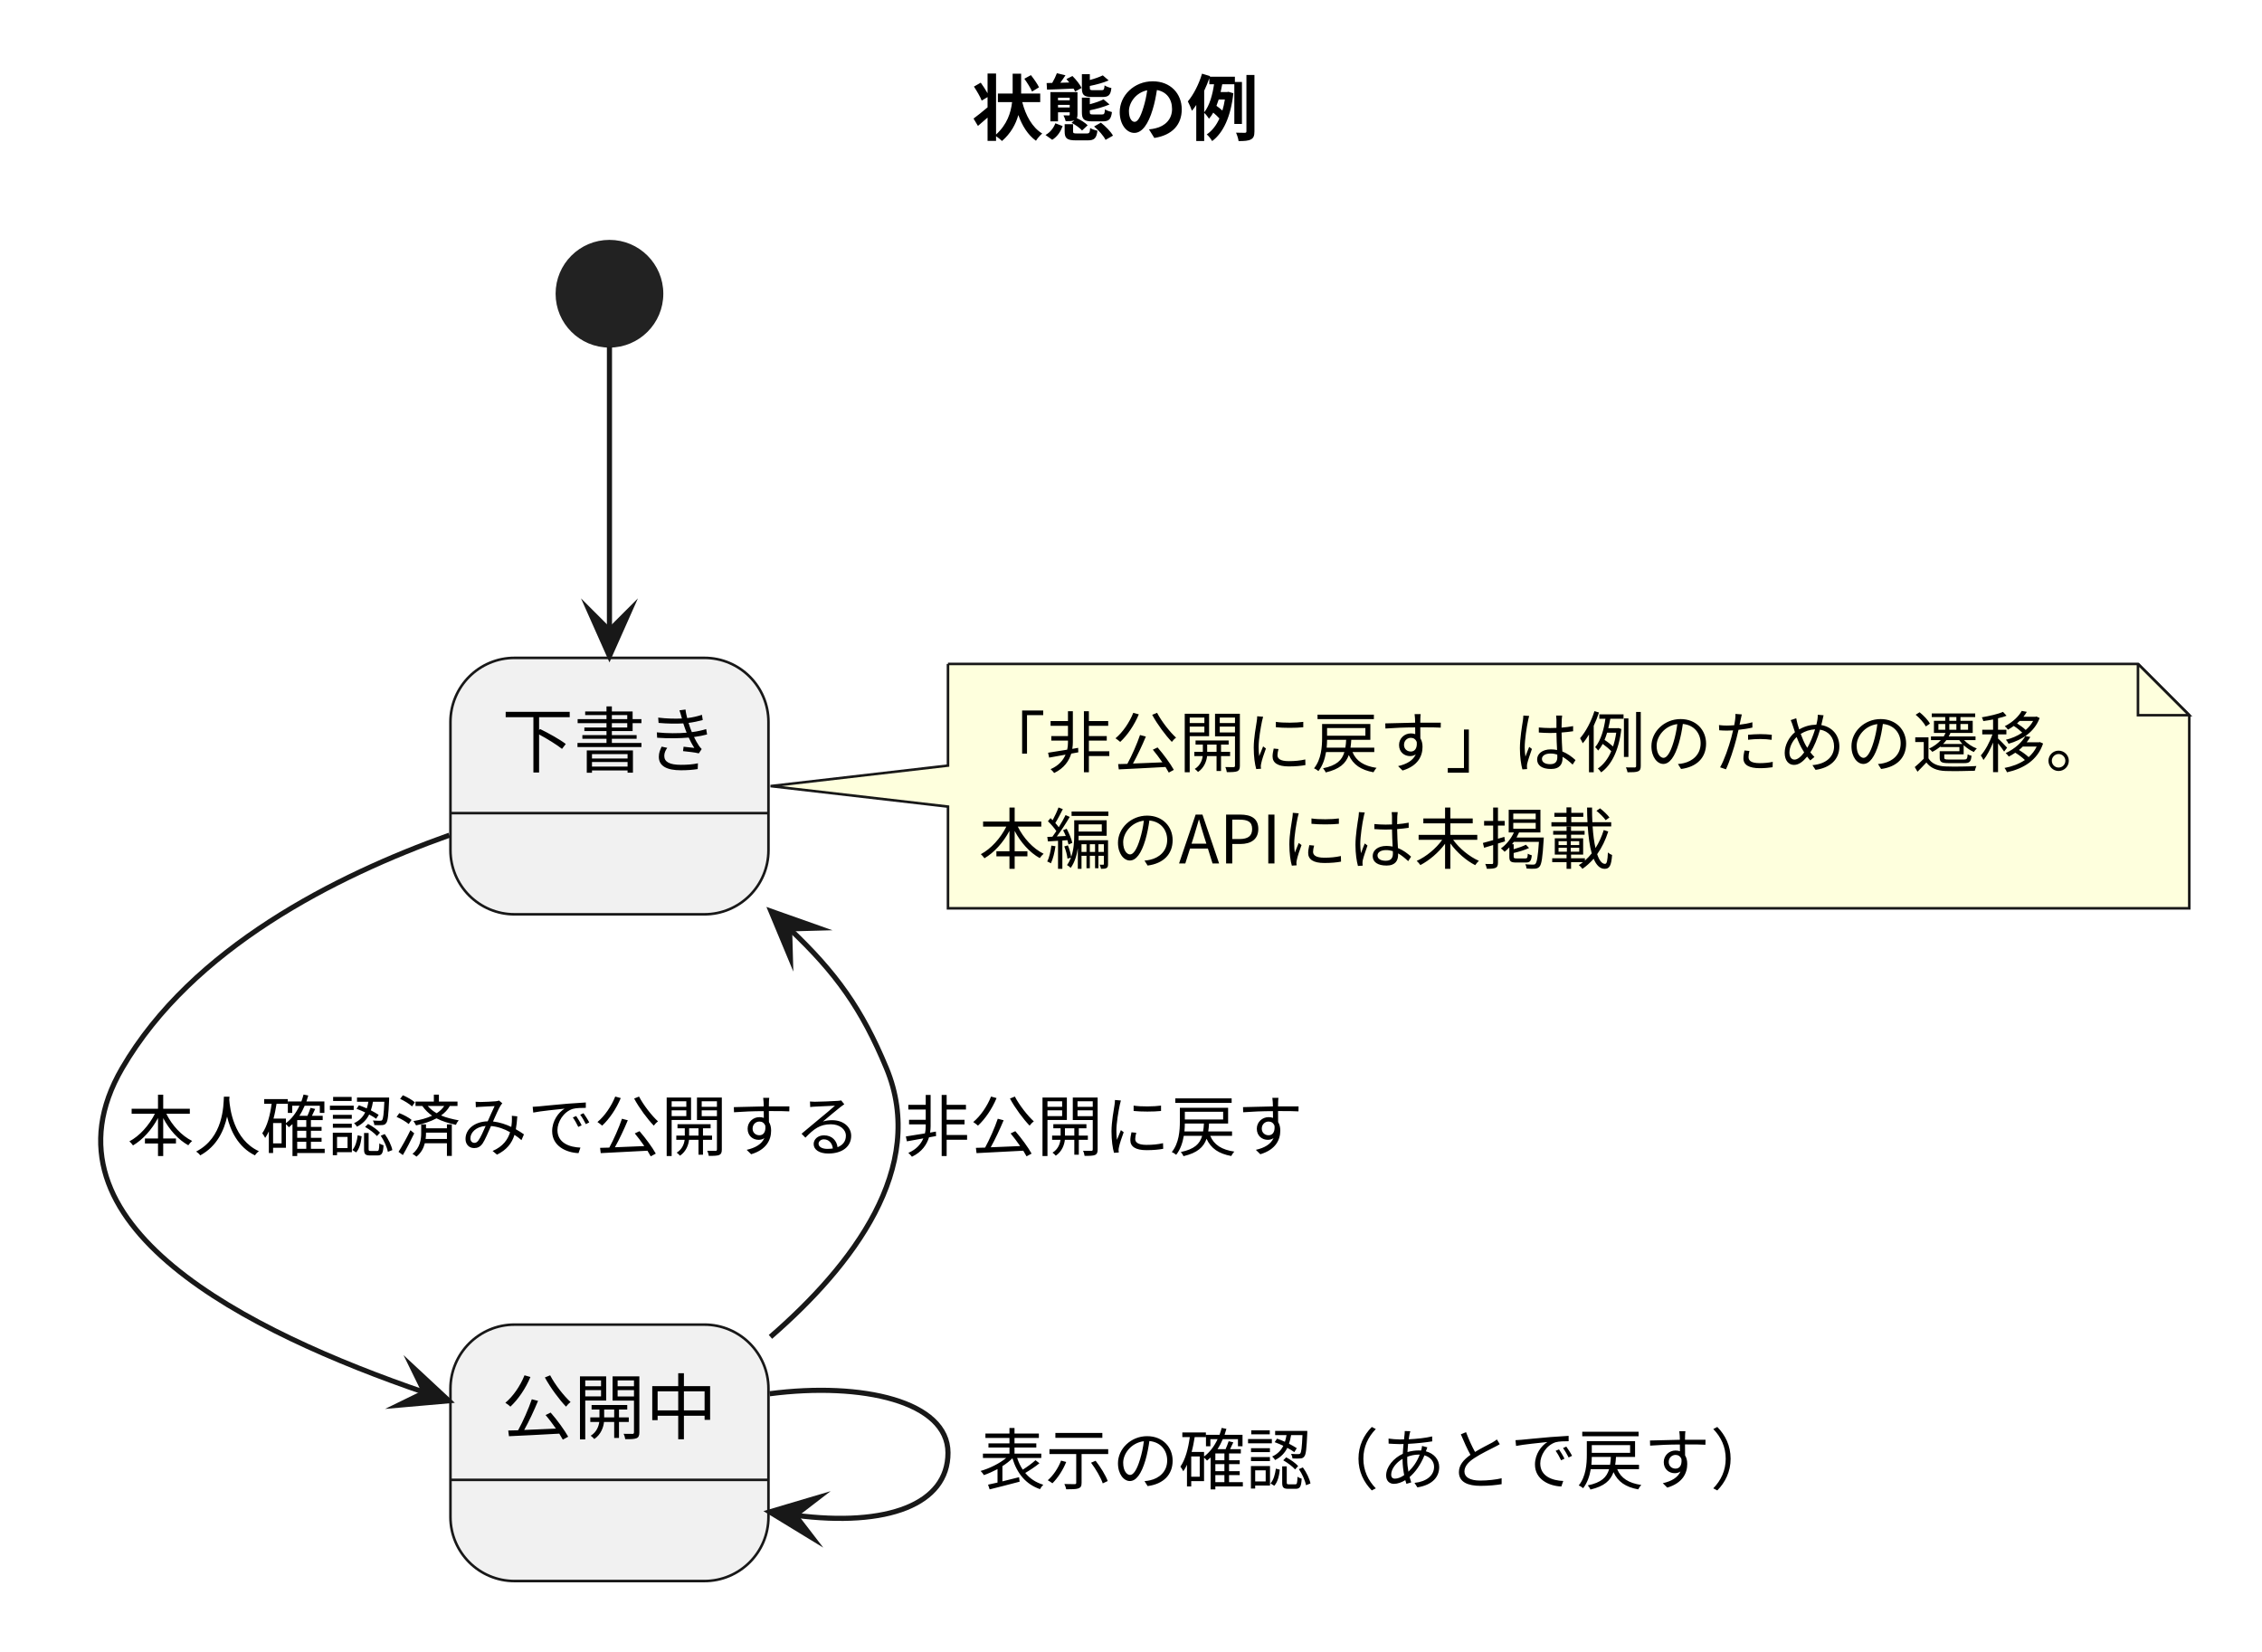
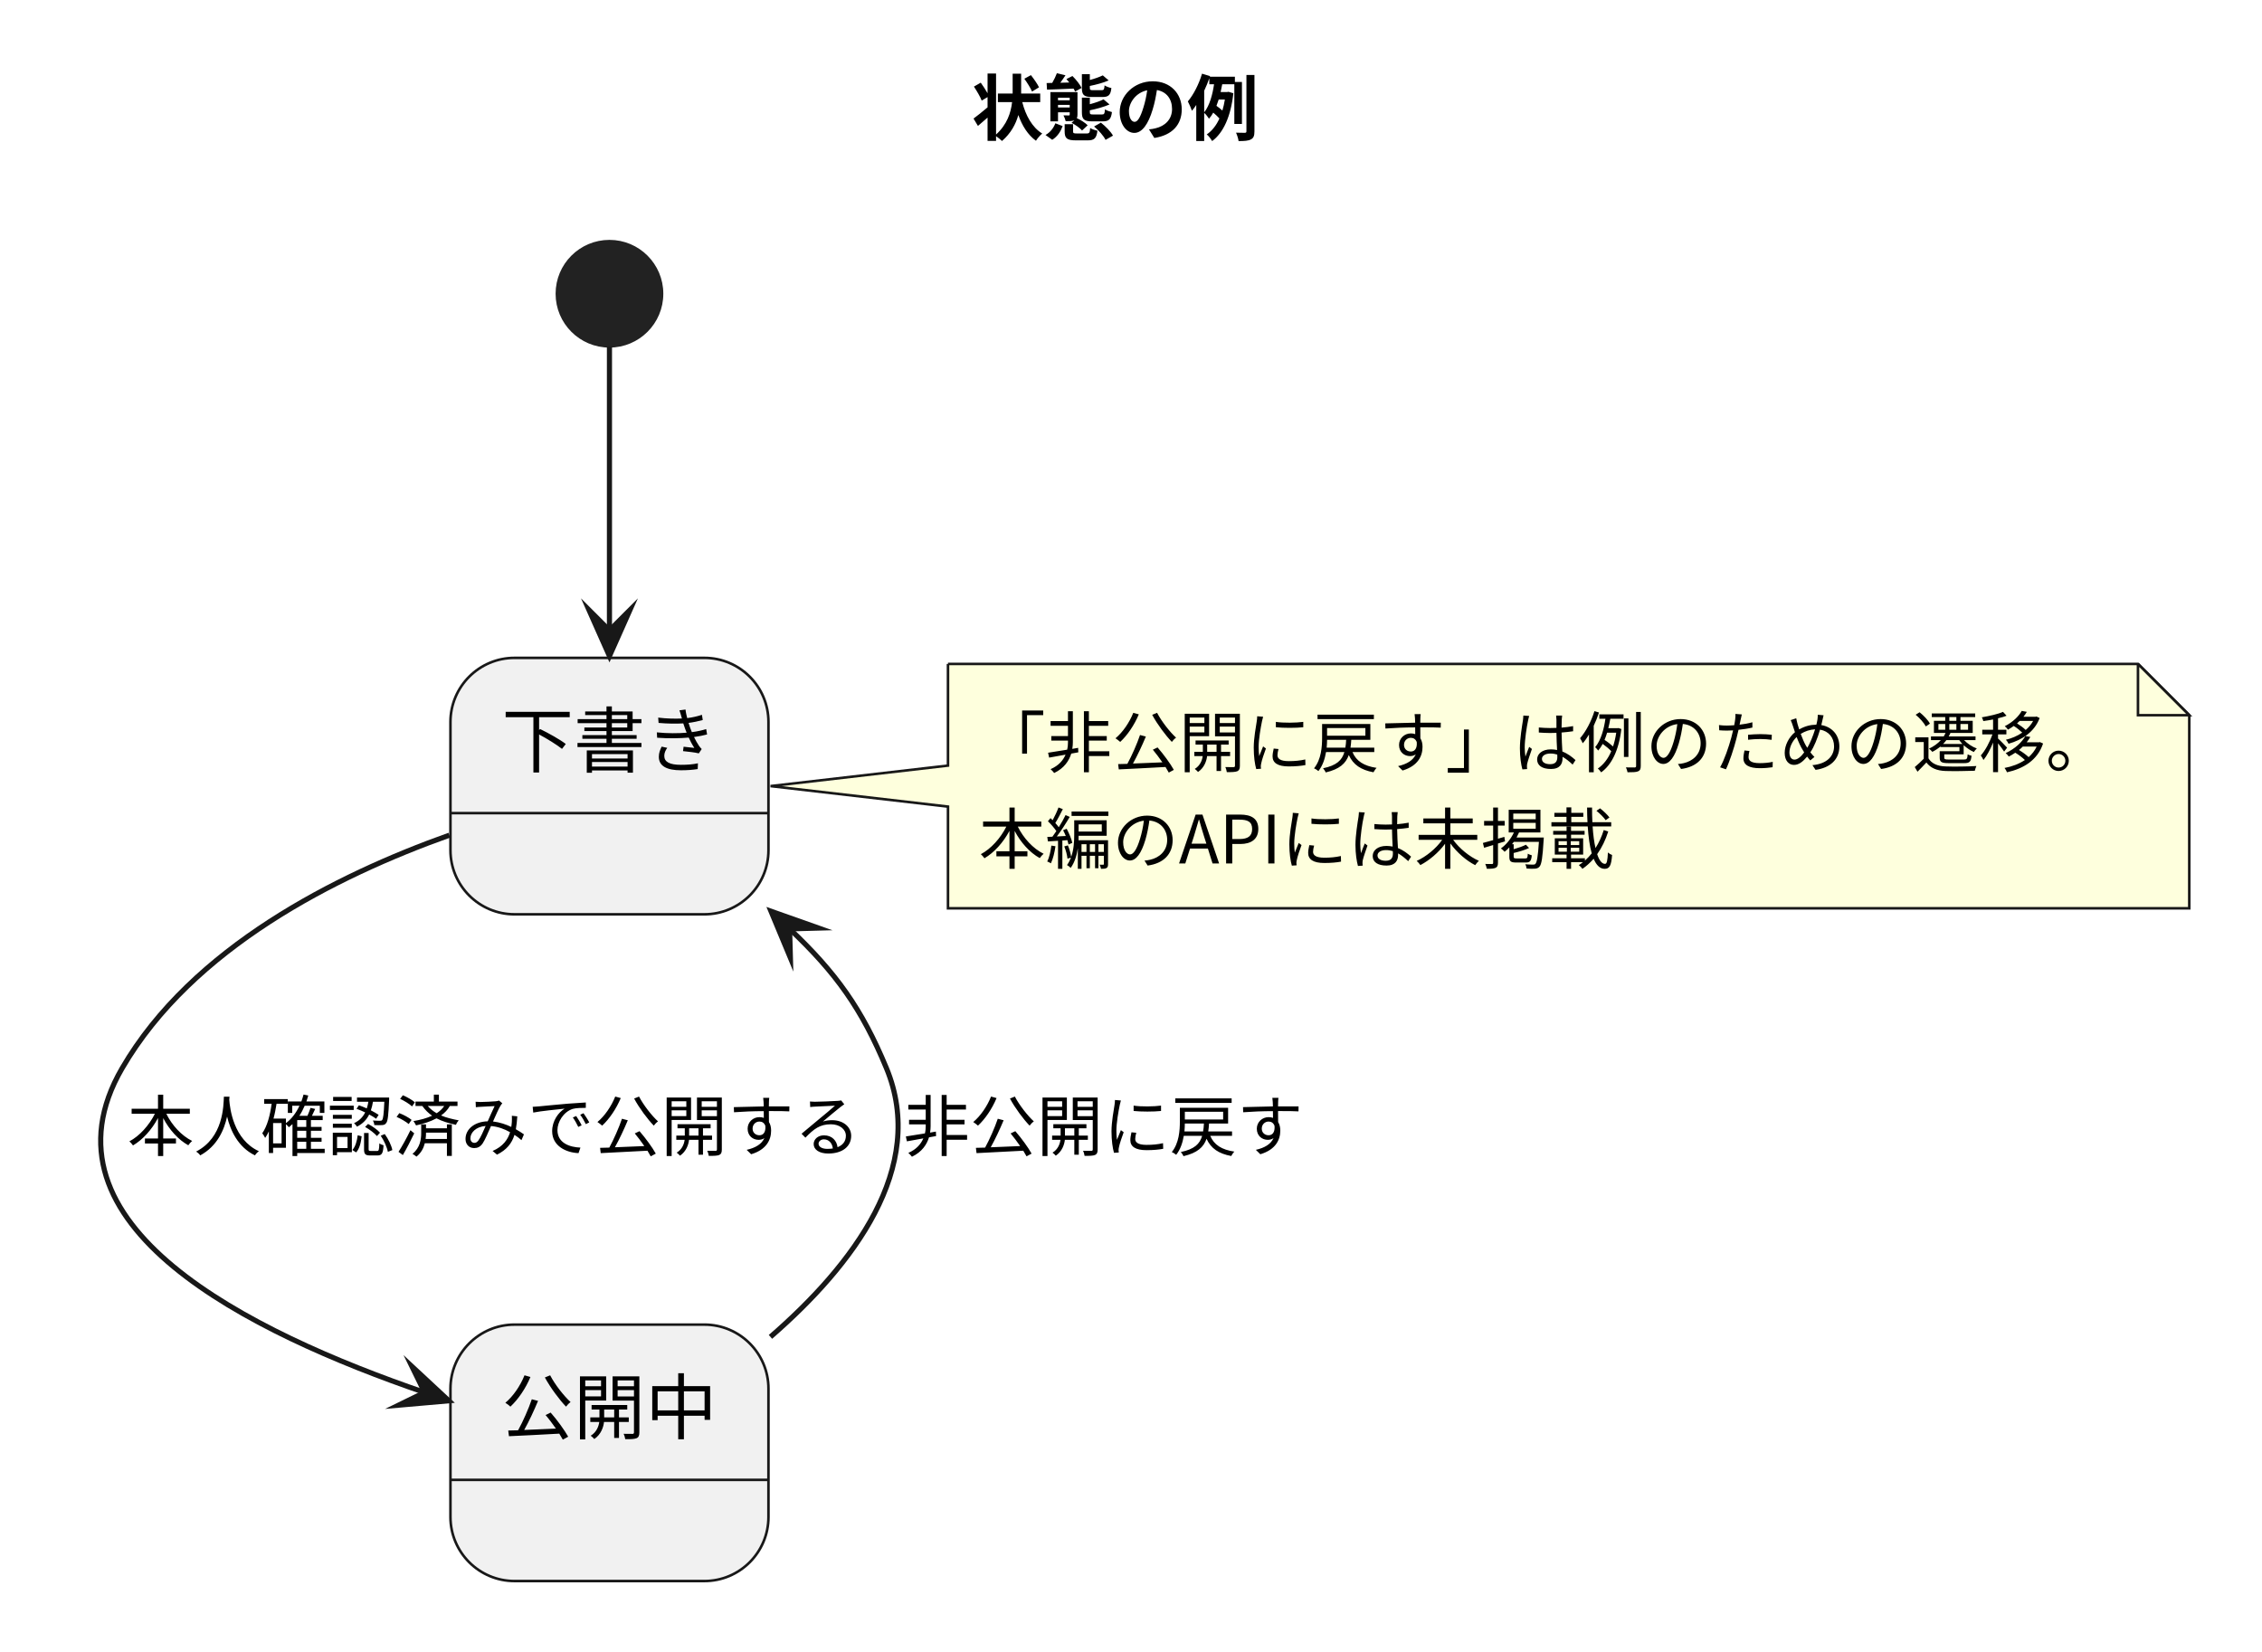
<svg xmlns="http://www.w3.org/2000/svg" version="1.1" data-diagram-type="STATE" style="width:441px;height:322px;background:#FFFFFF;" width="441px" height="322px" viewBox="0 0 441 322" zoomAndPan="magnify" preserveAspectRatio="none" contentStyleType="text/css">
  <defs />
  <g font-family="sans-serif" lengthAdjust="spacing">
    <g class="title" data-source-line="4">
      <text x="189.41" y="26.24" fill="#000" font-size="14" textLength="56" font-weight="700" font-family="'Noto Sans CJK JP'">状態の例</text>
    </g>
    <g class="start_entity" data-qualified-name=".start." id="ent0001" data-source-line="6">
      <ellipse cx="118.82" cy="57.272" rx="10" ry="10" fill="#222" style="stroke:#222;stroke-width:1;" />
    </g>
    <g class="entity" data-qualified-name="..." id="ent0002" data-source-line="6">
      <rect x="87.82" y="128.272" width="62" height="50" fill="#F1F1F1" style="stroke:#181818;stroke-width:0.5;" rx="12.5" ry="12.5" />
      <line x1="87.82" y1="158.544" x2="149.82" y2="158.544" style="stroke:#181818;stroke-width:0.5;" />
      <text x="97.82" y="149.512" fill="#000" font-size="14" textLength="42" font-family="'Noto Sans CJK JP'">下書き</text>
    </g>
    <g class="entity" data-qualified-name="..." id="ent0004" data-source-line="7">
      <rect x="87.82" y="258.272" width="62" height="50" fill="#F1F1F1" style="stroke:#181818;stroke-width:0.5;" rx="12.5" ry="12.5" />
      <line x1="87.82" y1="288.544" x2="149.82" y2="288.544" style="stroke:#181818;stroke-width:0.5;" />
      <text x="97.82" y="279.512" fill="#000" font-size="14" textLength="42" font-family="'Noto Sans CJK JP'">公開中</text>
    </g>
-     <g class="entity" data-qualified-name="GMN8" id="ent0009" data-source-line="10">
+     <g class="entity" data-qualified-name="GMN7" id="ent0008" data-source-line="9">
      <path d="M184.82,129.452 L184.82,149.272 L150.23,153.272 L184.82,157.272 L184.82,177.1 A0,0 0 0 0 184.82,177.1 L426.82,177.1 A0,0 0 0 0 426.82,177.1 L426.82,139.452 L416.82,129.452 L184.82,129.452 A0,0 0 0 0 184.82,129.452" style="stroke:#181818;stroke-width:0.5;" fill="#FEFFDD" />
      <path d="M416.82,129.452 L416.82,139.452 L426.82,139.452 L416.82,129.452" style="stroke:#181818;stroke-width:0.5;" fill="#FEFFDD" />
      <text x="190.82" y="149.532" fill="#000" font-size="13" textLength="221" font-family="'Noto Sans CJK JP'">「非公開に戻す」は例のための遷移。</text>
      <text x="190.82" y="168.356" fill="#000" font-size="13" textLength="123.942" font-family="'Noto Sans CJK JP'">本編のAPIには未掲載</text>
    </g>
    <g class="link" data-entity-1="ent0001" data-entity-2="ent0002" id="lnk3" data-source-line="6" data-link-type="dependency">
      <path d="M118.82,67.632 C118.82,81.562 118.82,103.222 118.82,122.922" style="stroke:#181818;stroke-width:1;" fill="none" id="*start*-to-下書き" />
      <polygon points="118.82,127.922,122.82,118.922,118.82,122.922,114.82,118.922,118.82,127.922" fill="#181818" style="stroke:#181818;stroke-width:1;stroke-linejoin:miter;stroke-miterlimit:10;" />
    </g>
    <g class="link" data-entity-1="ent0002" data-entity-2="ent0004" id="lnk5" data-source-line="7" data-link-type="dependency">
      <path d="M87.61,162.842 C65.51,170.722 37.46,184.822 23.82,208.272 C6,238.902 48.691,259.788 82.781,271.498" style="stroke:#181818;stroke-width:1;" fill="none" id="下書き-to-公開中" />
      <polygon points="87.51,273.122,80.298,266.415,82.781,271.498,77.699,273.981,87.51,273.122" fill="#181818" style="stroke:#181818;stroke-width:1;stroke-linejoin:miter;stroke-miterlimit:10;" />
      <text x="24.82" y="224.352" fill="#000" font-size="13" textLength="143" font-family="'Noto Sans CJK JP'">本人確認済みで公開する</text>
    </g>
    <g class="link" data-entity-1="ent0004" data-entity-2="ent0002" id="lnk6" data-source-line="8" data-link-type="dependency">
      <path d="M150.21,260.662 C166.25,246.732 180.85,227.672 172.82,208.272 C168,196.632 162.951,189.639 153.941,181.109" style="stroke:#181818;stroke-width:1;" fill="none" id="公開中-to-下書き" />
      <polygon points="150.31,177.672,154.096,186.764,153.941,181.109,159.596,180.955,150.31,177.672" fill="#181818" style="stroke:#181818;stroke-width:1;stroke-linejoin:miter;stroke-miterlimit:10;" />
      <text x="176.09" y="224.352" fill="#000" font-size="13" textLength="78" font-family="'Noto Sans CJK JP'">非公開に戻す</text>
    </g>
-     <g class="link" data-entity-1="ent0004" data-entity-2="ent0004" id="lnk7" data-source-line="9" data-link-type="dependency">
-       <path d="M150.06,271.752 C168.06,269.402 184.82,273.242 184.82,283.272 C184.82,293.302 173.018,297.789 155.018,295.439" style="stroke:#181818;stroke-width:1;" fill="none" id="公開中-to-公開中" />
-       <polygon points="150.06,294.792,158.466,299.923,155.018,295.439,159.502,291.991,150.06,294.792" fill="#181818" style="stroke:#181818;stroke-width:1;stroke-linejoin:miter;stroke-miterlimit:10;" />
-       <text x="190.82" y="289.352" fill="#000" font-size="13" textLength="156" font-family="'Noto Sans CJK JP'">表示の確認（あとで戻す）</text>
-     </g>
  </g>
</svg>
